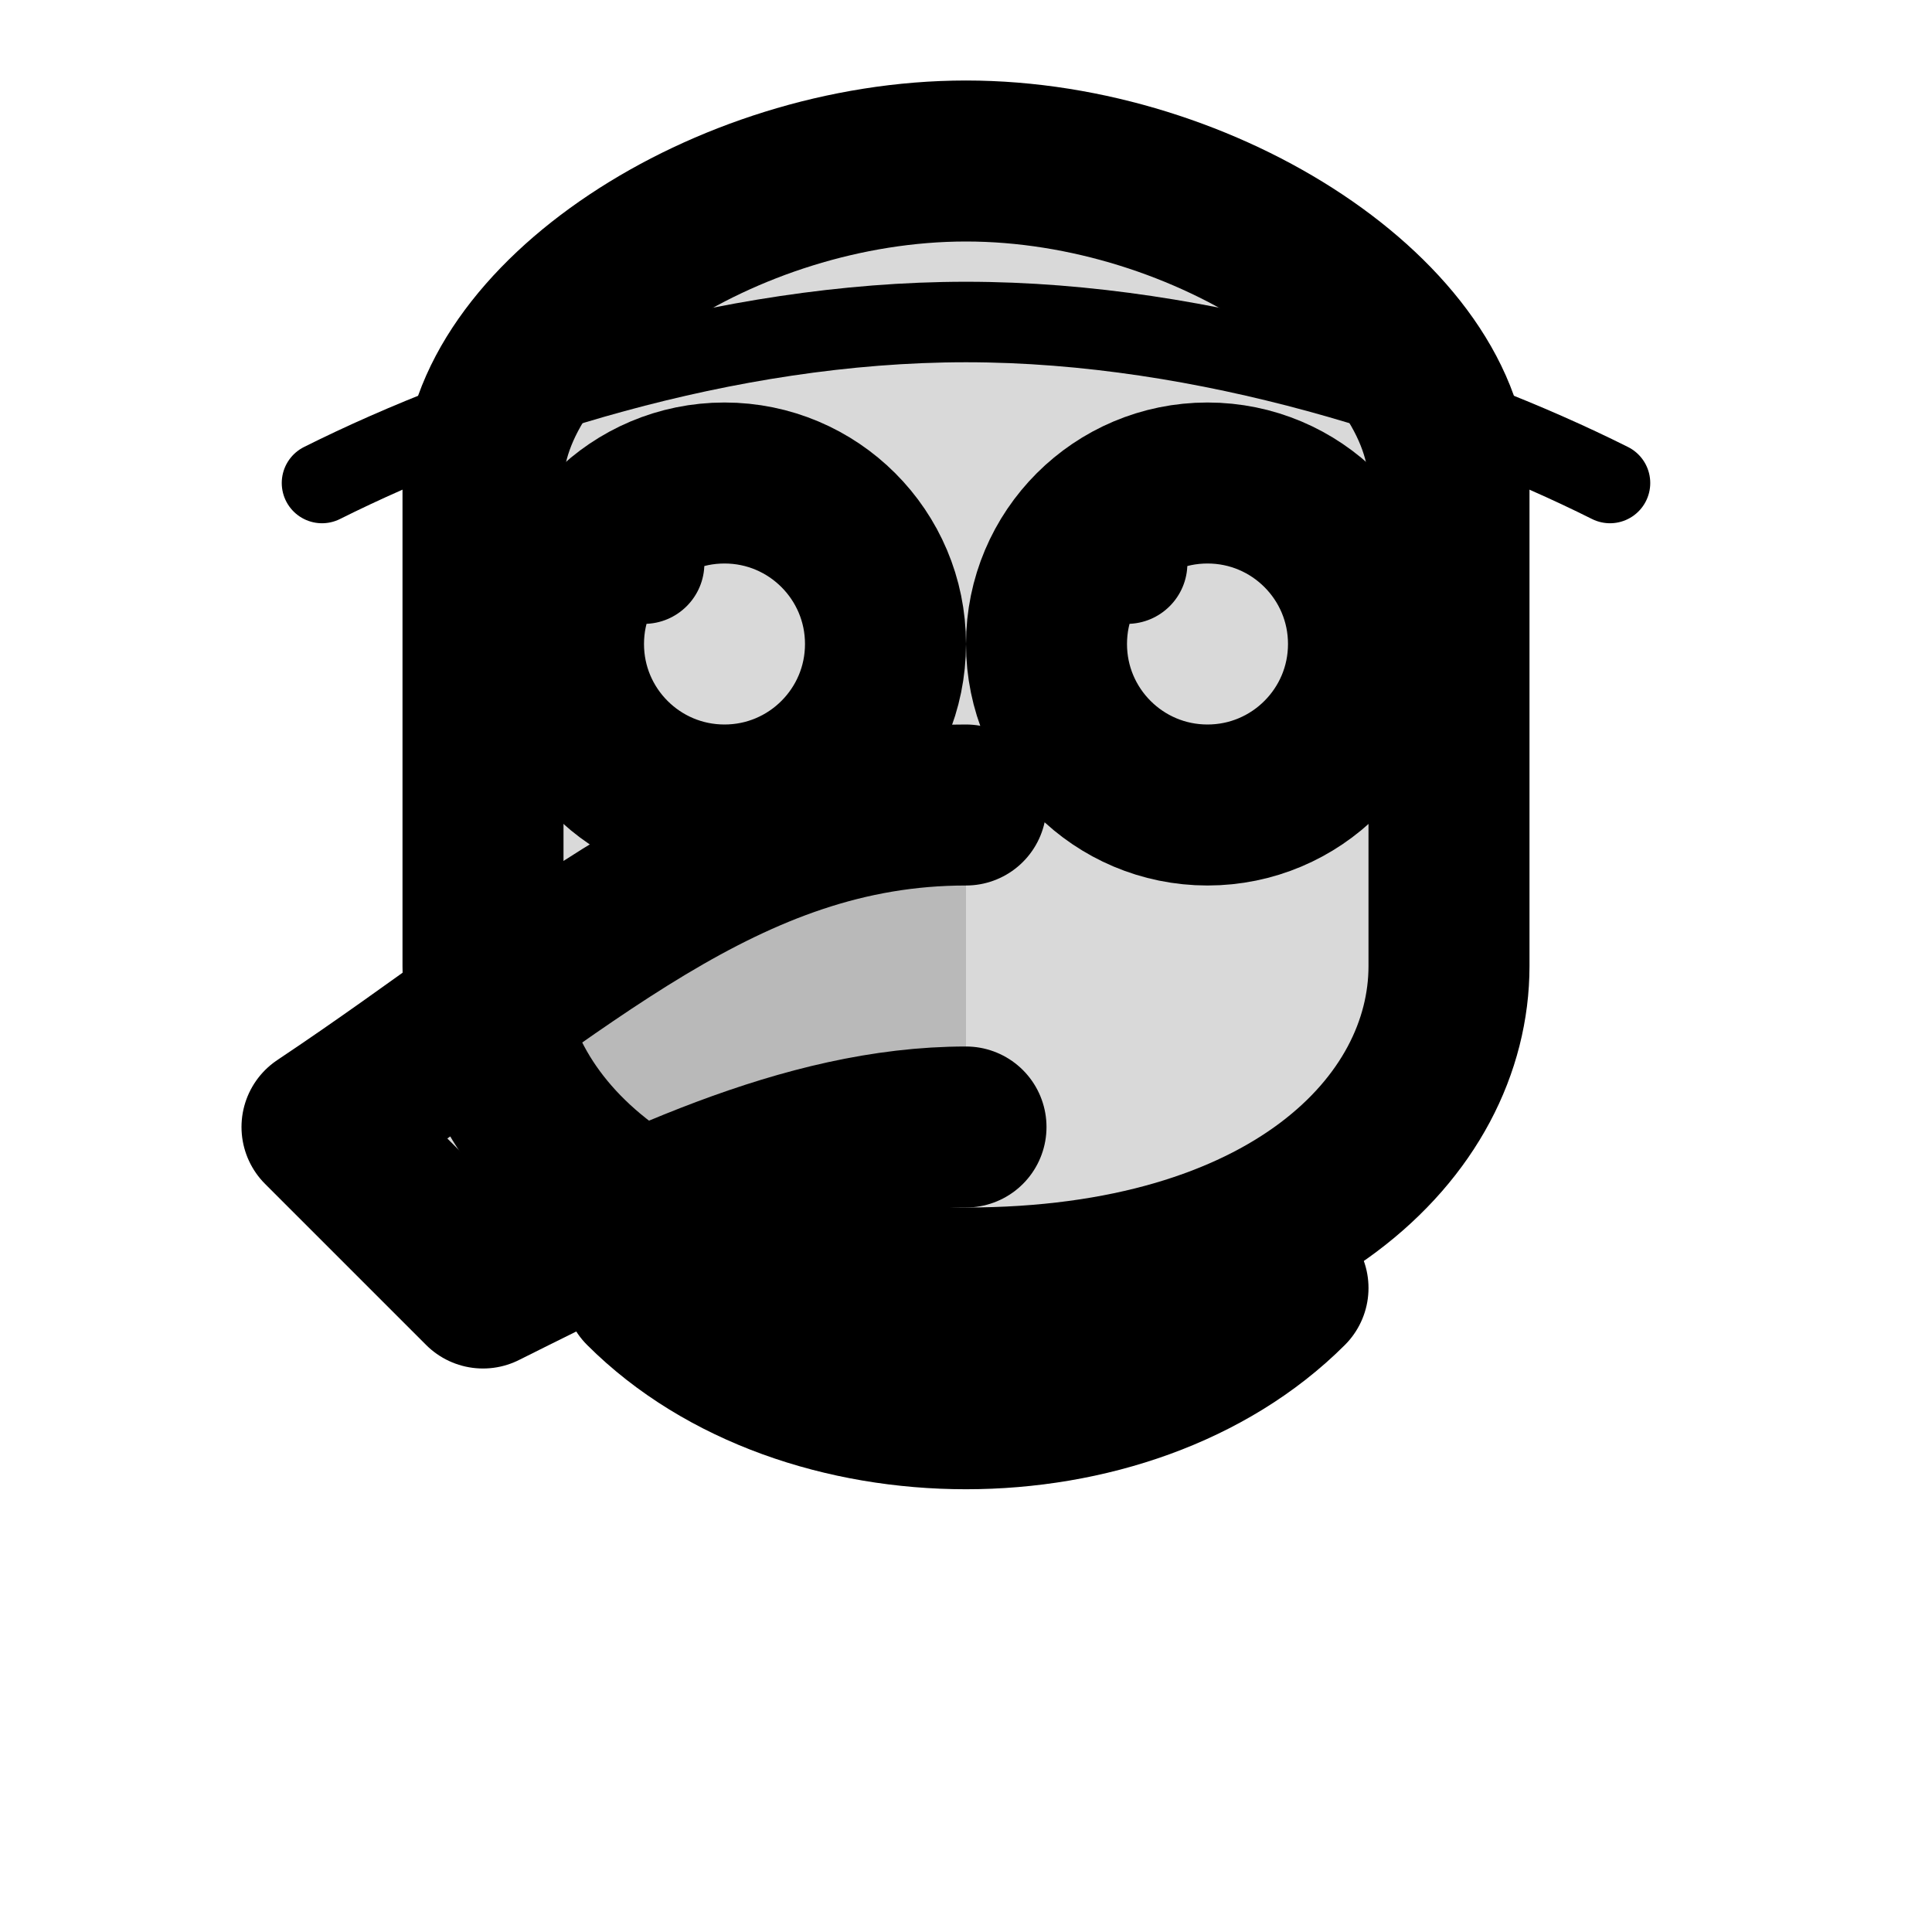
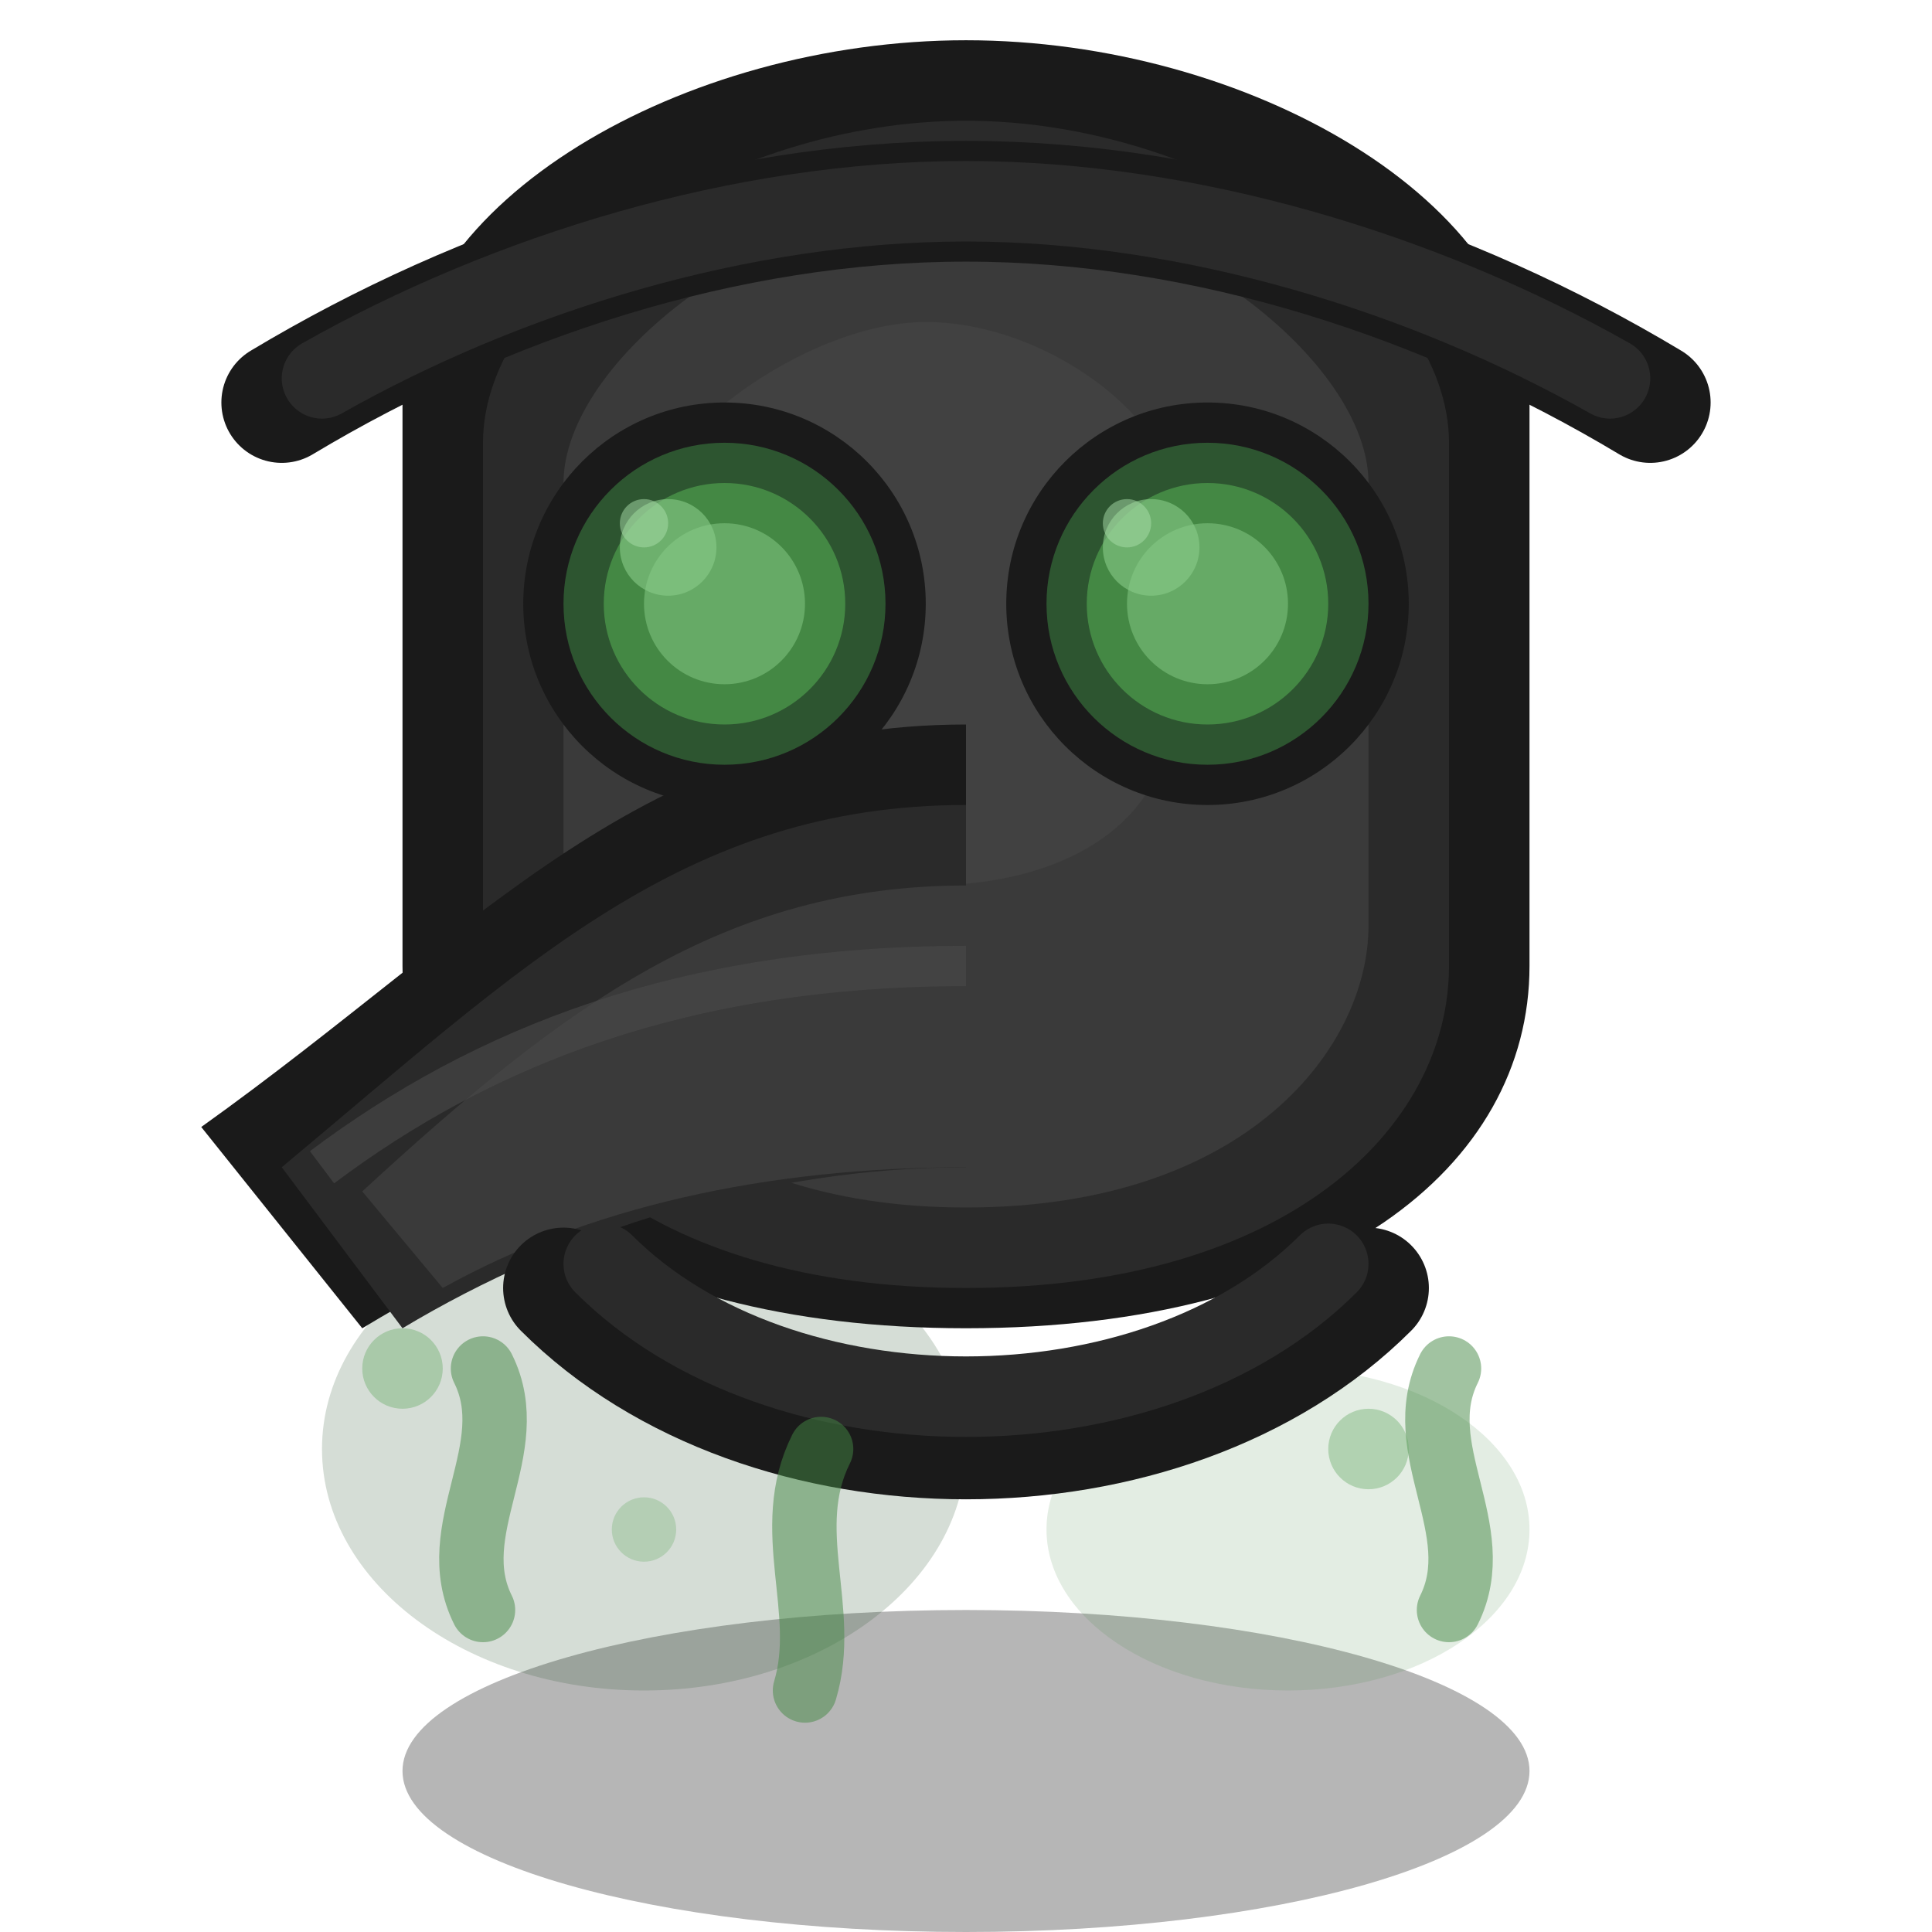
- <svg xmlns="http://www.w3.org/2000/svg" viewBox="0 0 24 24" fill="none">
-   <style>
-     .stroke { stroke: currentColor; stroke-width: 2; stroke-linecap: round; stroke-linejoin: round; fill: none; }
-     .metallic { fill: currentColor; fill-opacity: 0.15; }
-   </style>
-   <path class="stroke metallic" d="M6 6c0-2 3-4 6-4s6 2 6 4v6c0 2-2 4-6 4s-6-2-6-4V6z" />
-   <path class="stroke metallic" d="M12 10c-3 0-5 2-8 4l2 2c2-1 4-2 6-2" />
-   <circle class="stroke" cx="9" cy="8" r="2" />
-   <circle class="stroke" cx="15" cy="8" r="2" />
-   <circle cx="8" cy="7" r="0.75" fill="currentColor" />
-   <circle cx="14" cy="7" r="0.75" fill="currentColor" />
-   <path class="stroke" d="M4 6c2-1 5-2 8-2s6 1 8 2" style="stroke-width: 1;" />
-   <path class="stroke" d="M8 16c2 2 6 2 8 0" />
+ <svg xmlns="http://www.w3.org/2000/svg" viewBox="0 0 24 24">
+   <ellipse cx="12" cy="22" rx="7" ry="2" fill="#0a0a0a" opacity="0.3" />
+   <ellipse cx="8" cy="18" rx="4" ry="3" fill="#2d5530" opacity="0.2" />
+   <ellipse cx="16" cy="19" rx="3" ry="2" fill="#448844" opacity="0.15" />
+   <path d="M5 5c0-2.5 3.5-4.5 7-4.5s7 2 7 4.5v7c0 2.5-2.5 4.5-7 4.5s-7-2-7-4.5V5z" fill="#1a1a1a" />
+   <path d="M6 5.5c0-2 3-4 6-4s6 2 6 4v6.5c0 2-2 4-6 4s-6-2-6-4V5.5z" fill="#2a2a2a" />
+   <path d="M7 6c0-1.5 2.5-3.5 5-3.5s5 2 5 3.5v5.5c0 1.5-1.5 3.5-5 3.5s-5-2-5-3.5V6z" fill="#3a3a3a" />
+   <path d="M8 6.5c0-1 2-2.5 3.5-2.5s3 1.2 3 2v3c0 1-1 2-3 2s-3.5-1-3.5-2V6.5z" fill="#4a4a4a" opacity="0.4" />
+   <path d="M12 9c-4 0-6 2.5-9.5 5l2 2.5c2.5-1.5 5-2.5 7.5-2.5" fill="#1a1a1a" />
+   <path d="M12 10c-3.5 0-5.5 2-8.5 4.5l1.5 2c2-1.2 4.5-2 7-2" fill="#2a2a2a" />
+   <path d="M12 11c-3 0-5 1.5-7.5 3.8l1 1.2c1.8-1 4-1.5 6.5-1.5" fill="#3a3a3a" />
+   <path d="M4 14.5c2-1.5 4.5-2.5 8-2.5" fill="none" stroke="#4a4a4a" stroke-width="0.5" opacity="0.6" />
+   <circle cx="9" cy="7.5" r="2.5" fill="#1a1a1a" />
+   <circle cx="9" cy="7.5" r="2" fill="#2d5530" />
+   <circle cx="9" cy="7.5" r="1.5" fill="#448844" />
+   <circle cx="9" cy="7.5" r="1" fill="#66aa66" />
+   <circle cx="8.3" cy="6.8" r="0.6" fill="#88cc88" opacity="0.6" />
+   <circle cx="8" cy="6.5" r="0.3" fill="#aaddaa" opacity="0.5" />
+   <circle cx="15" cy="7.5" r="2.5" fill="#1a1a1a" />
+   <circle cx="15" cy="7.5" r="2" fill="#2d5530" />
+   <circle cx="15" cy="7.5" r="1.5" fill="#448844" />
+   <circle cx="15" cy="7.5" r="1" fill="#66aa66" />
+   <circle cx="14.3" cy="6.8" r="0.6" fill="#88cc88" opacity="0.6" />
+   <circle cx="14" cy="6.5" r="0.3" fill="#aaddaa" opacity="0.5" />
+   <path d="M3.5 5c2.5-1.5 5.5-2.5 8.5-2.5s6 1 8.5 2.5" fill="none" stroke="#1a1a1a" stroke-width="1.5" stroke-linecap="round" />
+   <path d="M4 4.7c2.3-1.3 5.2-2.2 8-2.2s5.7.9 8 2.2" fill="none" stroke="#2a2a2a" stroke-width="1" stroke-linecap="round" />
+   <path d="M7 16c2.5 2.5 7.5 2.5 10 0" fill="none" stroke="#1a1a1a" stroke-width="1.5" stroke-linecap="round" />
+   <path d="M7.5 15.7c2.2 2.2 6.8 2.2 9 0" fill="none" stroke="#2a2a2a" stroke-width="1" stroke-linecap="round" />
+   <g fill="none" stroke="#448844" stroke-width="0.8" stroke-linecap="round" opacity="0.5">
+     <path d="M6 20c-.5-1 .5-2 0-3" />
+     <path d="M10 21c.3-1 -.3-2 .2-3" />
+     <path d="M18 20c.5-1 -.5-2 0-3" />
+   </g>
+   <circle cx="5" cy="17" r="0.5" fill="#66aa66" opacity="0.4" />
+   <circle cx="8" cy="19" r="0.4" fill="#66aa66" opacity="0.3" />
+   <circle cx="17" cy="18" r="0.5" fill="#66aa66" opacity="0.4" />
</svg>
